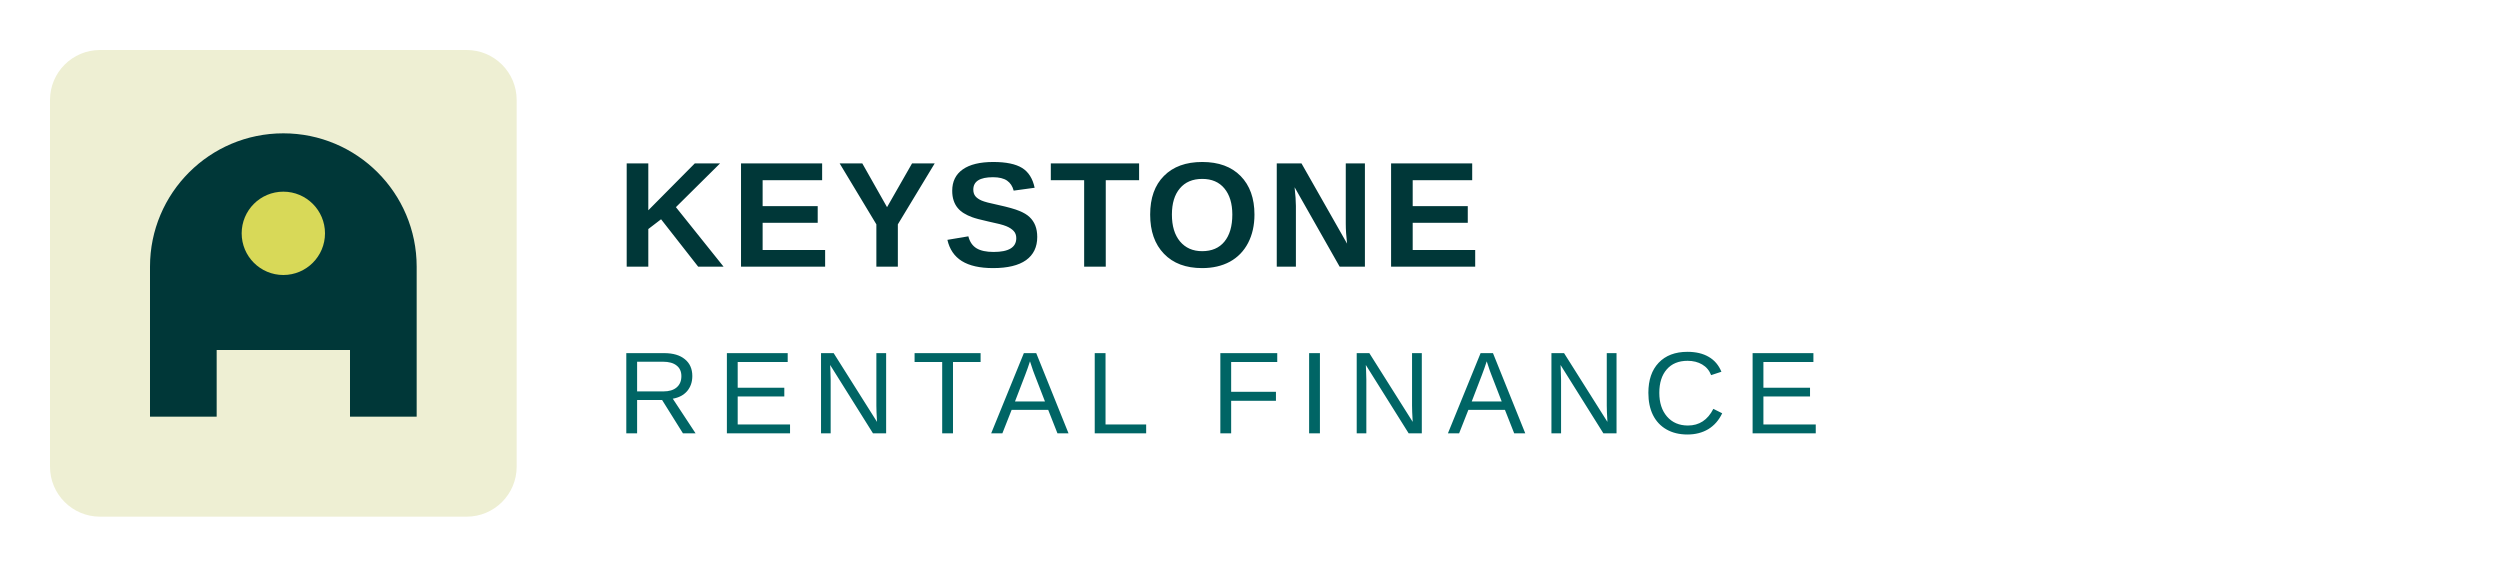
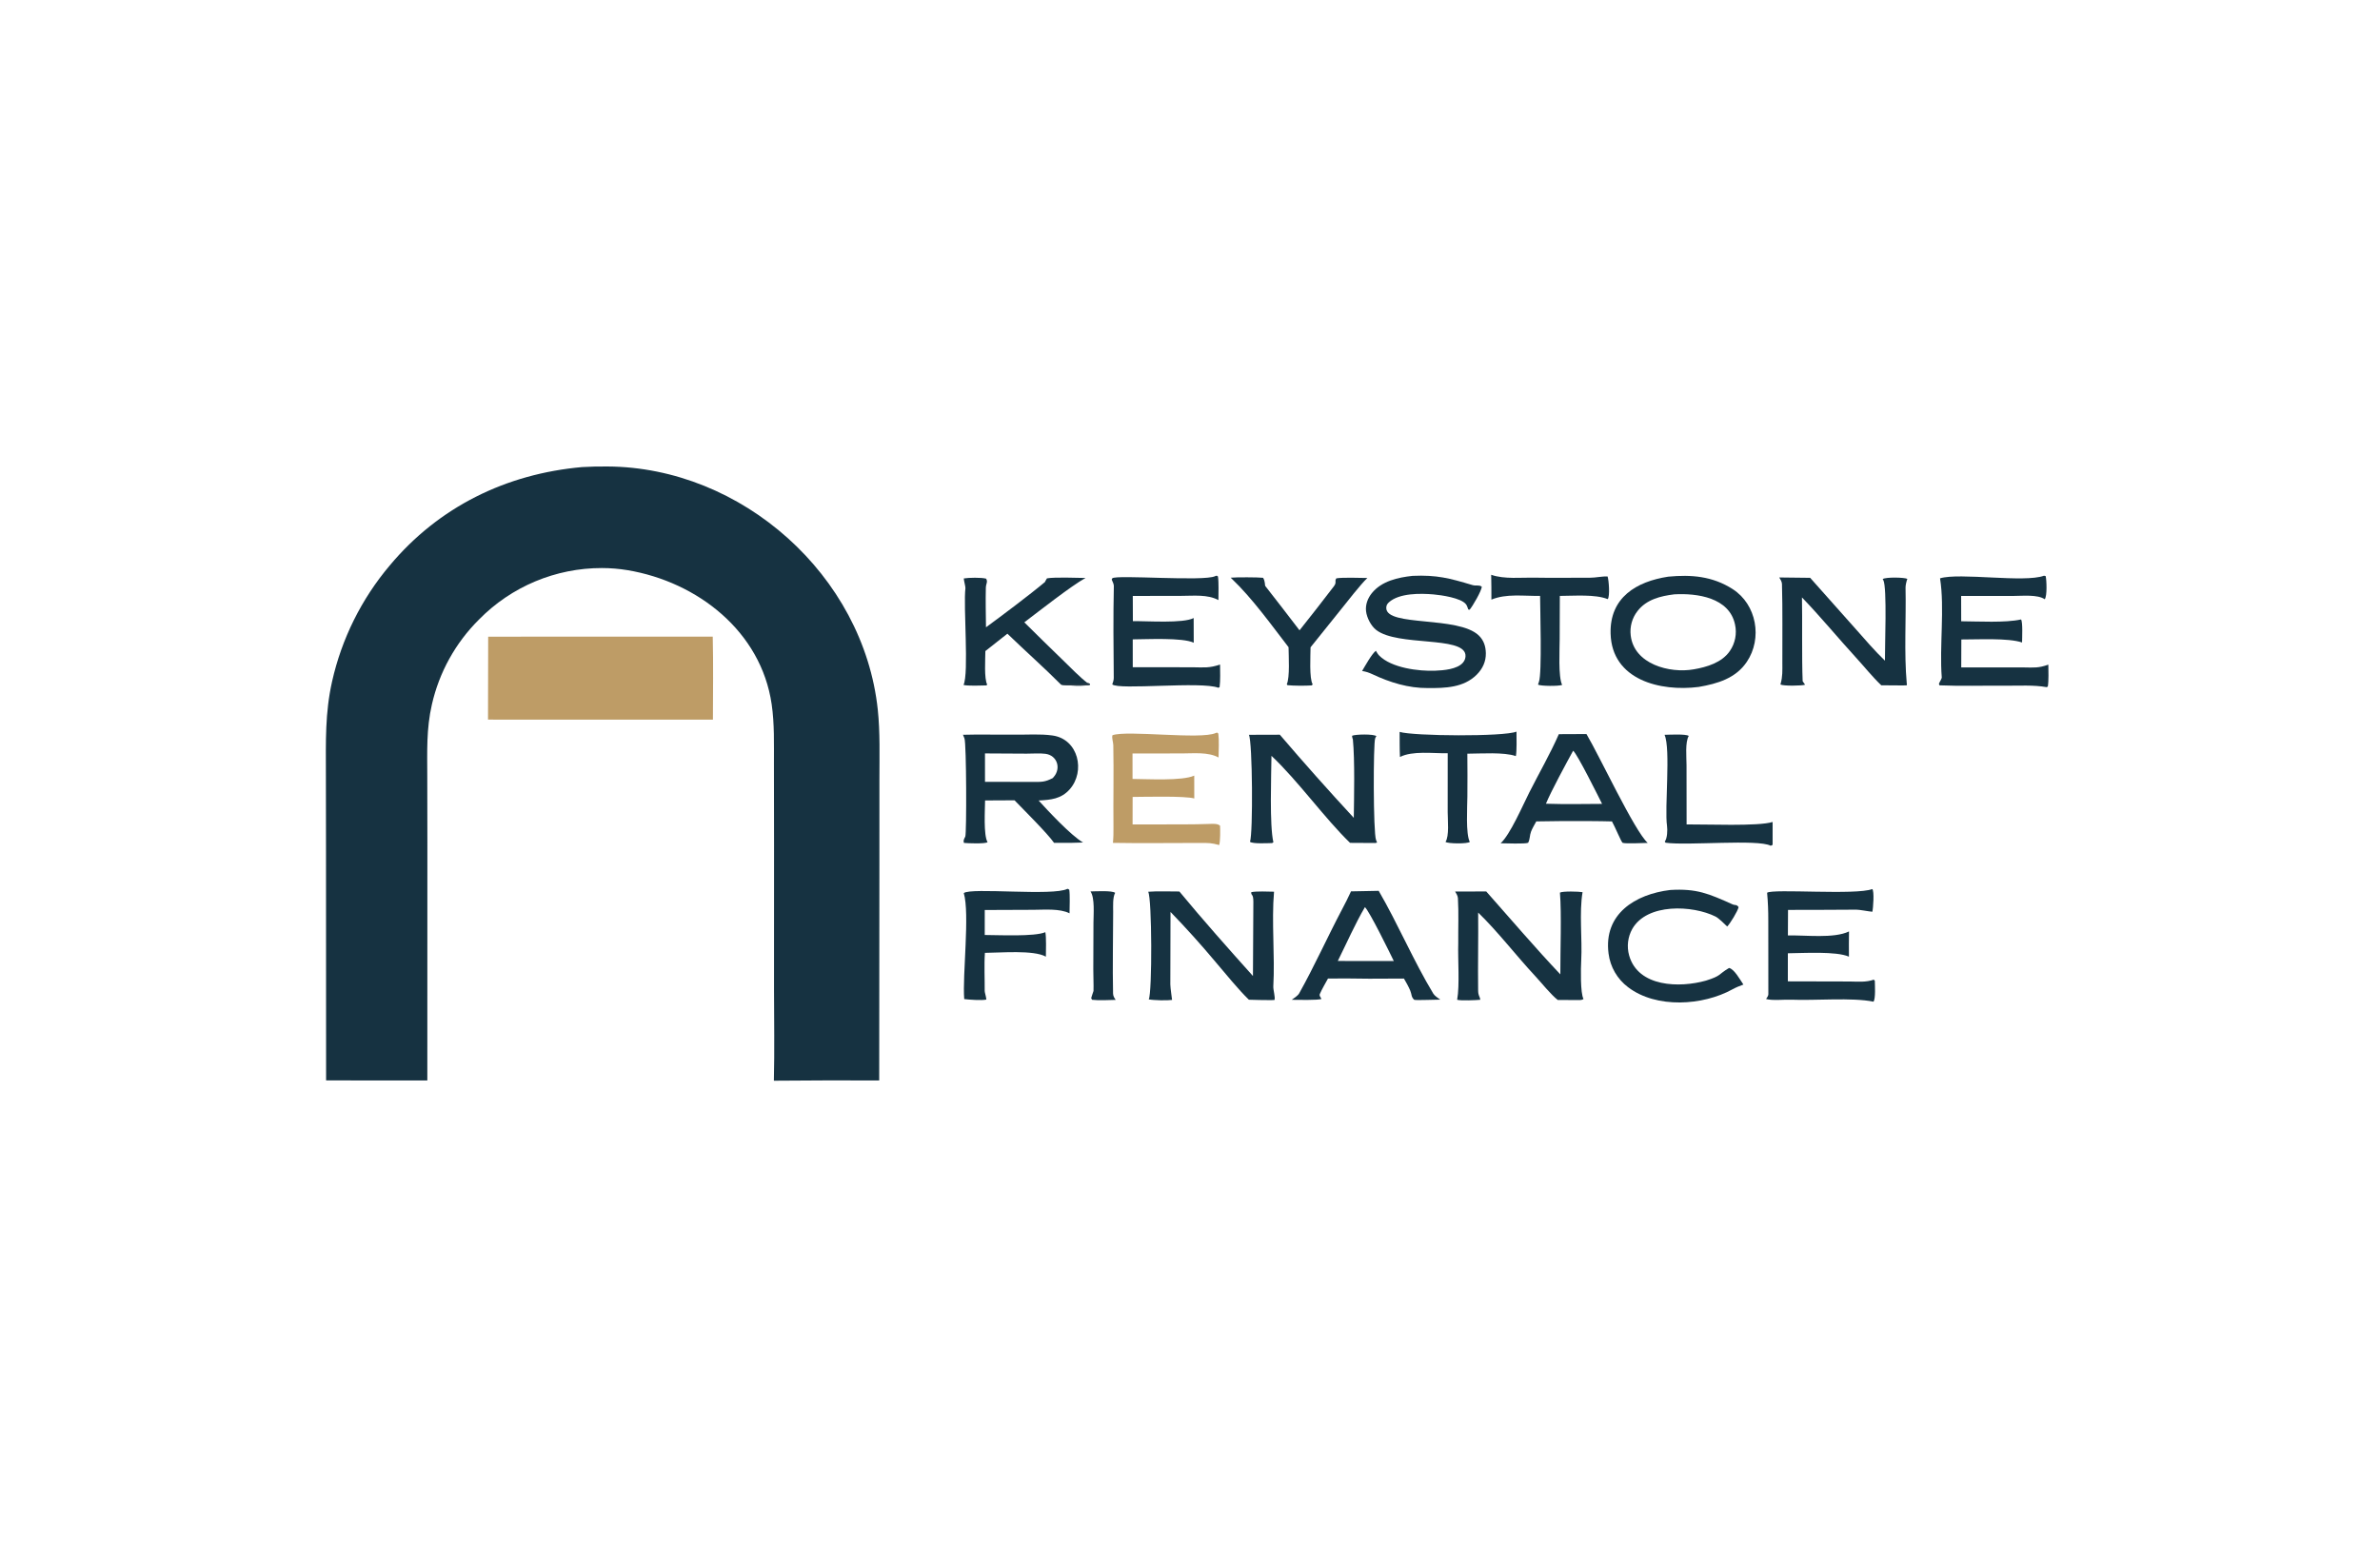
- <svg xmlns="http://www.w3.org/2000/svg" viewBox="0 0 300 68" role="img" aria-label="Keystone Rental Finance">
-   <g transform="translate(6,6)">
-     <rect width="56" height="56" rx="6" fill="#eeefd3" />
-     <path d="M12 44 L12 26 A16 16 0 0 1 44 26 L44 44 Z" fill="#003738" />
-     <rect x="20" y="36" width="16" height="18" fill="#eeefd3" />
-     <circle cx="28" cy="22" r="5" fill="#d8d958" />
-   </g>
-   <g transform="translate(74,6)" font-family="&quot;Outfit Variable&quot;,Outfit,Arial,sans-serif">
-     <text x="0" y="26" font-size="18" font-weight="700" letter-spacing="0.04em" fill="#003738">KEYSTONE</text>
-     <text x="0" y="46" font-size="14" font-weight="500" letter-spacing="0.14em" fill="#006565">RENTAL FINANCE</text>
-   </g>
+ <svg xmlns="http://www.w3.org/2000/svg" height="1664" preserveAspectRatio="none" style="display: block;" version="1.1" viewBox="0 0 2560 1664" width="2560">
+   <path d="M 0 0 L 2560 0 L 2560 1664 L 0 1664 L 0 0 z" fill="rgb(255,255,255)" transform="translate(0,0)" />
+   <path d="M 626.143 502.398 C 635.16 501.879 644.193 501.667 653.225 501.765 C 797.997 502.455 928.838 619.067 944.163 763.282 C 946.744 787.577 945.926 813.286 945.928 837.785 L 945.907 931.605 L 945.694 1162.17 C 907.929 1162.01 870.163 1162.1 832.399 1162.44 C 833.179 1130.49 832.602 1095.81 832.555 1063.74 L 832.59 909.417 L 832.468 821.463 C 832.407 799.952 833.133 778.852 830.022 757.493 C 818.601 679.078 750.19 625.896 675.041 613.298 C 665.936 611.788 656.723 611.023 647.494 611.01 C 597.725 610.912 550.019 630.894 515.176 666.432 C 489.985 691.453 472.429 723.122 464.558 757.744 C 458.522 783.975 459.548 808.379 459.588 835.043 L 459.702 905.379 L 459.647 1162.19 L 350.763 1162.12 L 350.663 915.723 L 350.539 831.971 C 350.51 797.525 349.577 766.939 357.191 733.032 C 367.515 687.086 388.766 644.308 419.143 608.323 C 472.017 545.011 544.535 509.656 626.143 502.398 z" fill="rgb(22,50,65)" transform="translate(0,0)" />
+   <path d="M 525.096 684.819 L 766.658 684.799 C 767.332 714.159 766.891 744.664 766.837 774.109 L 524.925 774.039 L 525.096 684.819 z" fill="rgb(190,156,102)" transform="translate(0,0)" />
+   <path d="M 1794.43 620.274 C 1819.04 617.922 1841.96 619.695 1863.68 633.63 C 1889.55 650.218 1895.96 686.667 1878.89 711.953 C 1866.97 729.604 1847.59 735.358 1827.19 738.889 C 1785.76 744.195 1733.79 731.324 1732.41 681.579 C 1731.33 642.637 1760.15 625.51 1794.43 620.274 z" fill="rgb(22,50,65)" transform="translate(0,0)" />
+   <path d="M 1800.86 639.29 C 1825.39 637.906 1860.15 642.649 1866.26 671.799 C 1868.42 681.63 1866.4 691.914 1860.7 700.209 C 1852.18 712.688 1836 717.518 1821.93 719.946 C 1795.86 724.56 1757.61 714.411 1754.04 683.486 C 1752.91 674.08 1755.57 664.612 1761.43 657.166 C 1771.03 644.796 1786.22 641.085 1800.86 639.29 z" fill="rgb(255,255,255)" transform="translate(0,0)" />
+   <path d="M 1035.82 790.342 C 1053.91 789.796 1073.15 790.419 1091.4 790.164 C 1105.09 790.456 1118.5 789.197 1132.12 791.11 C 1160.07 795.033 1167.73 829.768 1150.58 849.048 C 1141.33 859.448 1130.19 860.35 1117.17 861.045 C 1128.03 872.981 1151.99 898.659 1164.95 906.222 L 1152.25 906.581 L 1133.78 906.585 C 1126.76 896.471 1100.79 870.696 1091.26 860.828 L 1059.58 860.988 C 1059.51 870.742 1057.73 898.273 1062.24 905.866 C 1059.78 907.823 1041.07 907.066 1036.87 906.673 C 1036.17 904.676 1036.52 903.641 1037.37 901.697 C 1037.64 901.077 1038.02 900.509 1038.29 899.888 C 1039.79 896.418 1039.57 799.803 1037.41 794.292 C 1036.9 792.971 1036.37 791.651 1035.82 790.342 z" fill="rgb(22,50,65)" transform="translate(0,0)" />
+   <path d="M 1059.47 810.399 L 1104.28 810.65 C 1110.2 810.661 1118.85 810.048 1124.51 810.817 C 1137.31 812.557 1141.55 826.567 1133.32 835.832 L 1132.36 836.934 C 1123.68 841.388 1120.45 841.04 1110.81 841.067 C 1093.71 841.115 1076.59 840.92 1059.49 840.948 L 1059.47 810.399 z" fill="rgb(255,255,255)" transform="translate(0,0)" />
+   <path d="M 1676.73 789.693 L 1706.44 789.555 C 1720.19 812.557 1758.34 894.351 1772.36 906.655 C 1766.46 906.683 1749.92 907.76 1745.37 906.591 C 1743.73 905.441 1737.2 889.314 1733.88 883.539 C 1726.47 883.282 1718.7 883.293 1711.25 883.188 C 1691.66 883.01 1672.06 883.123 1652.47 883.526 C 1650.69 886.866 1648.15 891.018 1646.84 894.483 C 1645.18 898.891 1645.92 902.137 1643.72 906.509 C 1640.52 907.956 1619.3 907.073 1614.12 907.039 C 1624.35 897.79 1637.74 866.694 1644.9 852.499 C 1655.1 832.314 1667.8 810.177 1676.73 789.693 z" fill="rgb(22,50,65)" transform="translate(0,0)" />
+   <path d="M 1692.13 807.49 C 1696.64 811.107 1719.17 856.576 1723.26 864.682 L 1695.43 864.872 C 1684.57 864.969 1673.72 864.848 1662.86 864.509 C 1668.06 851.654 1684.98 820.479 1692.13 807.49 z" fill="rgb(255,255,255)" transform="translate(0,0)" />
+   <path d="M 1468.23 958.49 L 1482.96 958.197 C 1503.74 993.89 1520.29 1033.33 1541.71 1068.79 C 1543.1 1071.08 1546.92 1073.69 1549.17 1075.23 C 1543.04 1075.19 1525.19 1076.08 1521.25 1075.47 C 1517.81 1072.46 1518.69 1069.79 1516.87 1065.47 C 1514.97 1060.98 1512.57 1056.79 1510.13 1052.57 L 1472.83 1052.72 C 1458.03 1052.47 1443.24 1052.4 1428.44 1052.52 C 1425.75 1057.44 1421.87 1064.01 1419.63 1069.21 C 1418.87 1071 1420.35 1072.6 1421.4 1074.42 C 1418.86 1076.07 1394.15 1075.44 1389.41 1075.42 C 1391.65 1073.86 1396.05 1070.96 1397.37 1068.59 C 1413.81 1039.24 1427.64 1008.33 1443.34 978.552 C 1446.78 972.022 1450.17 965.498 1453.2 958.772 L 1468.23 958.49 z" fill="rgb(22,50,65)" transform="translate(0,0)" />
+   <path d="M 1468.15 975.743 C 1473.18 980.416 1495.01 1024.99 1499.22 1033.7 C 1490.56 1033.77 1481.91 1033.78 1473.25 1033.73 C 1461.83 1033.64 1450.4 1033.61 1438.98 1033.64 C 1447.99 1015.54 1458.04 992.877 1468.15 975.743 z" fill="rgb(255,255,255)" transform="translate(0,0)" />
+   <path d="M 1519.45 619.402 C 1545.53 618.279 1559.17 621.952 1583.54 629.233 C 1588.12 630.603 1590.39 628.765 1593.81 630.988 C 1593.95 635.04 1583.8 652.445 1580.76 655.841 L 1579.31 655.585 C 1578.66 653.787 1578.07 651.57 1576.91 650.043 C 1571.68 643.102 1550.11 640.086 1541.98 639.373 C 1528.04 638.153 1505.06 637.767 1493.85 647.947 C 1491.97 649.66 1491.05 651.506 1491.11 654.112 C 1491.62 674.322 1568.21 662.29 1590.5 683.418 C 1595.99 688.622 1598.09 695.195 1598.22 702.573 C 1598.38 711.642 1594.73 719.363 1588.41 725.687 C 1574.36 739.746 1554.36 740.215 1535.75 740.093 C 1515.02 740.262 1495.02 734.056 1476.51 725.347 C 1472.59 723.507 1469.4 722.409 1465.12 721.738 C 1468.25 716.482 1475.67 703.031 1479.95 700.001 C 1480.94 701.753 1482.03 703.635 1483.45 705.082 C 1496.65 718.487 1526.07 722.145 1543.74 721.426 C 1552.64 721.064 1567.48 719.979 1573.69 712.649 C 1575.68 710.303 1576.72 707.192 1576.27 704.12 C 1573.39 684.078 1503.49 695.436 1480.36 677.66 C 1474.66 673.277 1470.15 664.382 1469.36 657.377 C 1468.56 650.308 1471.22 643.393 1475.64 637.943 C 1486.15 624.971 1503.7 621.113 1519.45 619.402 z" fill="rgb(22,50,65)" transform="translate(0,0)" />
+   <path d="M 1565.18 958.934 L 1598.66 958.893 C 1624.23 987.74 1652 1020.27 1678.36 1048.07 C 1678.24 1023.36 1679.79 983.383 1677.92 960.11 C 1681.01 958.423 1698.21 958.887 1702.25 959.648 C 1698.53 981.533 1702.03 1010.19 1700.82 1032.87 C 1700.36 1041.39 1699.76 1068.31 1703.27 1074.48 C 1701.23 1076.13 1698.87 1075.59 1695.74 1075.67 L 1675.58 1075.61 C 1668.3 1070 1657.67 1056.7 1651.13 1049.68 C 1630.93 1027.99 1611.11 1002.07 1589.95 981.58 C 1590.24 1009.32 1589.58 1037.14 1589.92 1064.89 C 1590 1071.75 1591.58 1070.82 1592.22 1075.38 C 1588.15 1075.86 1570.68 1076.53 1567.36 1075.38 C 1570.22 1059.6 1567.99 1031.72 1568.53 1014.61 C 1568.39 998.459 1569.11 982.182 1568.18 966.061 C 1568.05 963.666 1566.41 960.916 1565.18 958.934 z" fill="rgb(22,50,65)" transform="translate(0,0)" />
+   <path d="M 1456.18 879.7 C 1456.46 857.79 1457.39 818.06 1455.2 795.292 C 1455.2 795.341 1454.45 793.731 1454.31 791.418 C 1457.38 789.8 1477.99 789.3 1480.5 791.891 C 1479.79 792.866 1479.76 792.813 1479.21 794.098 C 1477.04 799.139 1477.03 895.792 1480.13 903.539 C 1480.23 903.777 1480.34 904.009 1480.43 904.248 C 1480.6 904.666 1480.75 905.09 1480.91 905.508 C 1481.02 905.769 1481.13 906.027 1481.24 906.286 L 1479.25 906.755 L 1452.17 906.605 C 1424.88 880.229 1396.26 839.931 1367.63 812.997 C 1367.42 834.521 1365.44 887.868 1369.7 905.96 L 1368.37 906.816 C 1363.64 906.907 1347.4 907.852 1344.52 905.445 C 1347.89 896.93 1347.25 797.82 1343.37 790.381 L 1376.63 790.282 C 1402.56 820.605 1429.08 850.417 1456.18 879.7 z" fill="rgb(22,50,65)" transform="translate(0,0)" />
+   <path d="M 1235.03 959.198 C 1243.55 958.444 1259.5 958.914 1268.59 958.926 C 1293.58 989.151 1321.53 1020.67 1347.71 1049.82 L 1348.15 969.991 C 1348.14 960.613 1345.62 964 1345.89 959.642 C 1351.54 958.431 1364.12 959.043 1370.39 959.144 C 1367.59 990.939 1371.47 1028.49 1369.62 1060.84 C 1369.39 1064.77 1371.92 1072.7 1370.89 1075.59 L 1367.25 1075.76 C 1359.28 1075.74 1351.31 1075.6 1343.34 1075.33 C 1332.26 1064.68 1317.79 1046.8 1307.43 1034.64 C 1291.95 1016.15 1275.81 998.227 1259.04 980.898 L 1258.84 1058.83 C 1258.86 1062.85 1260.77 1074.95 1260.71 1075.54 C 1255.39 1076.3 1240.94 1076 1235.64 1074.95 C 1239.4 1067.44 1239.16 966.699 1235.03 959.198 z" fill="rgb(22,50,65)" transform="translate(0,0)" />
+   <path d="M 1913.76 621.136 L 1947.07 621.523 L 1995.8 676.297 C 2005.57 687.309 2017.01 700.665 2027.5 710.631 C 2027.27 697.568 2029.99 631.498 2025.72 623.935 C 2025.52 623.567 2025.3 623.207 2025.08 622.842 C 2028.51 620.607 2048.22 620.973 2051.58 622.641 C 2050.77 624.827 2049.6 629.373 2049.66 632.136 C 2050.4 666.03 2047.97 701.777 2050.98 735.343 C 2051.13 737.096 2051.61 734.877 2050.78 737.188 L 2046.25 737.28 L 2023.57 737.125 C 2014.16 728.204 2005.26 717.045 1996.43 707.406 C 1977.06 686.253 1958.11 663.19 1938.25 642.61 C 1938.76 665.212 1937.96 708.455 1938.99 732.732 C 1938.99 732.651 1940.54 734.973 1940.7 735.196 L 1941.61 736.484 C 1938.45 737.706 1918.15 738.031 1915.07 736.257 L 1915.28 735.541 C 1917.51 727.79 1917.18 721.041 1917.15 713.053 C 1917.02 684.771 1917.55 656.417 1916.74 628.153 C 1916.67 625.705 1915.06 623.134 1913.76 621.136 z" fill="rgb(22,50,65)" transform="translate(0,0)" />
+   <path d="M 1307.68 788.461 L 1309.04 787.951 L 1310.47 789.036 C 1311.41 796.045 1310.84 807.392 1310.7 814.776 C 1299.56 808.688 1283.91 810.403 1271.2 810.418 L 1218.17 810.463 L 1218.19 837.852 C 1234.22 837.937 1271.62 840.178 1284.56 834.276 L 1284.6 858.862 C 1274.91 855.969 1231.64 857.134 1218.29 857.199 L 1218.25 886.807 L 1273.75 886.72 C 1282.79 886.715 1291.82 886.557 1300.86 886.246 C 1304.44 886.14 1309.7 885.683 1312.33 888.17 C 1312.52 892.88 1312.71 904.631 1311.39 908.964 C 1303.13 906.605 1299.59 906.703 1291.43 906.69 C 1260.1 906.642 1228.4 907.188 1197.1 906.612 C 1197.67 901.297 1197.74 895.085 1197.68 889.702 C 1197.37 860.325 1198.09 830.836 1197.5 801.502 C 1197.44 798.203 1195.65 793.836 1196.61 790.824 C 1212.41 785.151 1291.4 795.789 1307.68 788.461 z" fill="rgb(190,156,102)" transform="translate(0,0)" />
+   <path d="M 2198.53 619.269 C 2198.95 619.231 2199.92 619.571 2200.41 619.706 C 2201.41 624.15 2202.11 641.238 2199.36 644.566 C 2191.73 639.258 2175.24 641.007 2165.46 641.02 L 2109.46 641.01 L 2109.52 668.256 C 2127.93 668.343 2156.88 670.083 2173.92 666.294 C 2175.89 669.26 2175.05 686.323 2174.99 691.063 C 2160.01 686.007 2127.21 687.928 2109.67 687.841 L 2109.57 717.864 L 2176.55 717.904 C 2188.13 718.062 2192.59 718.684 2203.26 714.899 C 2203.32 721.6 2203.75 732.145 2202.7 738.456 L 2201.4 739.115 C 2187.05 736.584 2171.83 737.69 2157.28 737.559 C 2133.78 737.346 2109.56 738.171 2086.14 737.165 L 2085.56 735.414 L 2086.16 734.178 C 2086.73 732.975 2088.7 729.74 2088.62 728.716 C 2085.99 695.379 2091.9 654.279 2086.77 622.064 C 2107.54 615.65 2177.63 627.078 2198.53 619.269 z" fill="rgb(22,50,65)" transform="translate(0,0)" />
+   <path d="M 1307.67 619.41 C 1309.45 619.233 1308.64 619.01 1310.09 620.103 C 1311.03 626.232 1310.6 638.814 1310.56 645.459 C 1298.81 639.153 1283.93 640.912 1270.7 640.929 L 1218.46 641.022 L 1218.55 668.128 C 1234.1 667.905 1272.56 670.739 1283.94 664.786 L 1284.02 691.317 C 1271.79 685.6 1233.6 687.654 1218.41 687.718 L 1218.43 717.658 L 1283.01 717.739 C 1295.16 717.898 1300.78 718.73 1312.34 714.777 C 1312.41 722.285 1312.78 731.807 1311.84 739.086 L 1310.45 739.785 C 1292.51 732.608 1202.9 742.49 1196.4 736.131 C 1197.21 734.09 1198.01 731.344 1197.99 729.122 C 1197.67 696.214 1197.37 663.281 1198.08 630.377 C 1198.13 628.477 1196.88 625.932 1196.13 624.198 L 1195.81 623.468 C 1196.03 622.974 1196.06 622.332 1196.48 621.984 C 1201.23 618.015 1294.9 625.668 1307.07 619.731 C 1307.27 619.632 1307.47 619.517 1307.67 619.41 z" fill="rgb(22,50,65)" transform="translate(0,0)" />
+   <path d="M 2013.86 956.304 C 2016.22 958.154 2014.85 977.441 2013.94 980.709 C 2009.58 980.318 2000.03 978.423 1996.72 978.454 C 1972.33 978.677 1947.62 978.663 1923.26 978.72 L 1923.12 1006.21 C 1941.92 1005.7 1972.48 1009.77 1988.84 1001.88 C 1988.63 1010.81 1988.76 1020.06 1988.77 1029.02 C 1975.12 1022.96 1939.79 1025.24 1923.07 1025.37 L 1923.06 1055.57 L 1989.85 1055.73 C 1998.47 1055.85 2007.26 1056.72 2015.45 1053.75 L 2016.61 1054.86 C 2016.71 1059.88 2017.56 1073.94 2015.24 1077.45 C 1992.2 1072.7 1952.04 1076.37 1927.11 1075.31 C 1919.41 1074.98 1906.52 1076.49 1899.65 1074.56 C 1900.48 1073.36 1902.08 1071.11 1902.08 1069.58 C 1902.18 1043.11 1901.94 1016.59 1902.02 990.102 C 1902.05 979.783 1901.7 970.522 1900.75 960.255 C 1907.23 955.728 1996.25 963.101 2013.86 956.304 z" fill="rgb(22,50,65)" transform="translate(0,0)" />
+   <path d="M 1060.55 674.738 C 1075.54 663.866 1108.38 639.175 1124.18 625.871 C 1123.44 626.49 1126.29 621.907 1126.18 622.088 C 1134.19 620.624 1158.62 621.549 1167.62 621.671 C 1151.6 630.585 1117.99 657.176 1101.78 669.386 C 1115.73 683.244 1129.78 697.007 1143.91 710.675 C 1151.13 717.686 1162.21 729.028 1169.78 734.699 C 1171.01 734.96 1171.18 734.911 1172.19 735.532 C 1172.3 735.8 1172.42 736.068 1172.53 736.336 C 1171.52 738.215 1144.51 737.474 1141.36 736.489 C 1123.04 718.077 1102.49 699.925 1083.59 681.616 L 1059.89 700.297 C 1059.87 708.781 1058.38 730.198 1061.94 736.498 L 1060.71 737.259 C 1055.65 737.407 1040.76 737.963 1036.4 736.742 C 1042.37 724.148 1036.06 651.838 1038.44 632.709 C 1038.62 631.251 1036.81 624.765 1036.66 622.179 C 1041.78 621.278 1055.75 621.013 1060.71 622.43 C 1062.8 626.009 1060.52 627.577 1060.4 632.317 C 1060.04 646.167 1060.4 660.922 1060.55 674.738 z" fill="rgb(22,50,65)" transform="translate(0,0)" />
+   <path d="M 1169.78 734.699 C 1171.01 734.96 1171.18 734.911 1172.19 735.532 C 1172.3 735.8 1172.42 736.068 1172.53 736.336 C 1171.52 738.215 1144.51 737.474 1141.36 736.489 C 1150.42 734.721 1163.67 737.584 1169.78 734.699 z" fill="rgb(45,63,74)" transform="translate(0,0)" />
+   <path d="M 1796.47 957.301 C 1825.36 955.518 1838.35 961.487 1863.41 972.676 C 1866.65 974.123 1867.8 972.516 1870.08 975.738 C 1869.17 980.051 1861.02 993.407 1857.82 996.589 C 1855.07 993.886 1848.64 987.554 1845.3 985.884 C 1820.64 973.575 1771.61 971.271 1755.73 999.176 C 1750.89 1007.84 1749.67 1018.07 1752.33 1027.63 C 1761.98 1062.03 1806.92 1062.69 1834.96 1054.78 C 1851.91 1049.46 1847.79 1048.3 1859.84 1041.18 C 1865.42 1042.35 1871.65 1053.73 1875.24 1059.02 C 1871.55 1060.3 1866.92 1062.25 1863.52 1064.13 C 1831.83 1081.7 1781.61 1085.05 1751.23 1061.87 C 1739.61 1053.15 1732.03 1040.08 1730.21 1025.67 C 1724.69 983.131 1758.82 961.862 1796.47 957.301 z" fill="rgb(22,50,65)" transform="translate(0,0)" />
+   <path d="M 1148.2 956.028 C 1149.11 956.145 1149.25 956.45 1150.15 957.067 C 1151.01 962.753 1150.5 976.082 1150.42 982.38 C 1139.84 977.039 1123.48 978.585 1111.45 978.615 L 1059.23 978.826 L 1059.22 1005.7 C 1074.02 1005.74 1112.73 1007.69 1124.4 1002.69 C 1125.54 1008.03 1125.03 1022.84 1124.99 1029.01 C 1111.61 1021.58 1076.04 1024.85 1059.41 1024.92 C 1058.47 1037.55 1059.3 1053.12 1059.17 1065.97 C 1059.16 1067.46 1060.66 1071.71 1060.95 1075.16 C 1056.15 1076.32 1042.12 1075.28 1037.14 1074.64 C 1035.1 1048.87 1043.29 982.885 1036.67 960.648 C 1044.23 954.367 1132.94 964.126 1148.2 956.028 z" fill="rgb(22,50,65)" transform="translate(0,0)" />
+   <path d="M 1323.76 621.374 C 1329.34 620.786 1353.36 620.859 1358.6 621.486 C 1360.98 625.113 1360.45 629.661 1360.92 630.261 C 1373.33 646.088 1385.59 661.999 1397.8 677.983 C 1410.31 662.414 1422.58 646.487 1434.76 630.65 C 1438.25 626.112 1435.03 625.277 1437.48 622.057 C 1444.14 620.936 1463.13 621.595 1470.81 621.698 C 1463.59 628.43 1449.16 647.142 1442.27 655.672 L 1409.67 696.255 C 1409.63 704.617 1408.12 730.125 1411.98 736.089 L 1410.95 737.24 C 1404.38 737.733 1391.33 737.694 1384.83 737.002 L 1384.13 736.007 C 1387.54 728.403 1386.11 705.824 1386.01 696.158 C 1366.92 671.415 1347.08 643.604 1324.67 622.25 L 1323.76 621.374 z" fill="rgb(22,50,65)" transform="translate(0,0)" />
+   <path d="M 1505.49 787.256 C 1520.3 791.799 1617.67 792.564 1631.18 786.953 C 1631.2 793.242 1631.64 807.749 1630.51 813.301 C 1617.83 808.806 1593.06 810.637 1578.33 810.69 C 1578.6 825.833 1578.37 841.557 1578.36 856.747 C 1578.3 867.661 1576.42 897.16 1580.96 905.526 C 1578.96 907.827 1557.12 907.589 1554.83 905.545 C 1559.02 899.442 1557.19 881.987 1557.18 873.585 L 1557.21 810.222 C 1541.06 810.462 1519.36 807.366 1505.84 814.237 C 1505.42 805.449 1505.54 796.094 1505.49 787.256 z" fill="rgb(22,50,65)" transform="translate(0,0)" />
+   <path d="M 1603.97 618.256 C 1618.07 623.23 1636.59 621.044 1651.65 621.36 C 1671.06 621.768 1690.72 621.27 1710.14 621.423 C 1716.12 621.47 1723.85 619.676 1729.21 620.105 C 1730.51 624.334 1731.85 641.311 1729.33 644.446 C 1715.79 638.997 1693.2 640.954 1677.79 640.975 L 1677.63 687.212 C 1677.63 698.239 1675.94 728.175 1680.3 736.711 C 1676.51 738.233 1657.01 738.02 1654.34 736.424 L 1654.73 735.21 C 1654.93 734.603 1655.09 733.985 1655.32 733.39 C 1658.73 724.437 1656.6 654.614 1656.57 640.963 C 1638.65 641.218 1620.21 638.319 1604.19 644.988 C 1604.24 636.077 1604.17 627.165 1603.97 618.256 z" fill="rgb(22,50,65)" transform="translate(0,0)" />
+   <path d="M 1790.45 790.38 C 1795.24 790.291 1813.53 789.282 1816.47 791.593 C 1812.43 798.314 1814.07 814.562 1814.08 823.079 L 1814.16 886.761 C 1834.24 886.534 1891.49 889.025 1906.68 884.133 L 1906.68 908.668 C 1906.17 909.224 1905.4 909.368 1904.56 909.694 C 1891.02 902.384 1814.72 909.81 1791.54 906.439 L 1790.68 905.206 C 1793.47 901.802 1793.7 892.515 1793.11 888.443 C 1790.3 869.297 1797.25 805.595 1790.45 790.38 z" fill="rgb(22,50,65)" transform="translate(0,0)" />
+   <path d="M 1172.99 958.849 C 1178.21 958.777 1196.33 957.666 1199.49 960.379 C 1196.71 965.222 1197.36 974.94 1197.35 980.775 C 1197.31 1010.09 1196.61 1039.46 1197.25 1068.76 C 1197.31 1071.34 1198.62 1073.47 1200.07 1075.5 C 1192.77 1075.67 1181.66 1076.28 1174.7 1075.41 L 1173.7 1073.62 C 1174.04 1072.04 1176.2 1066.13 1176.21 1065.93 C 1176.42 1058.22 1175.98 1050.45 1175.99 1042.67 L 1176.16 992.559 C 1176.19 983.559 1177.76 965.912 1172.99 958.849 z" fill="rgb(22,50,65)" transform="translate(0,0)" />
</svg>
